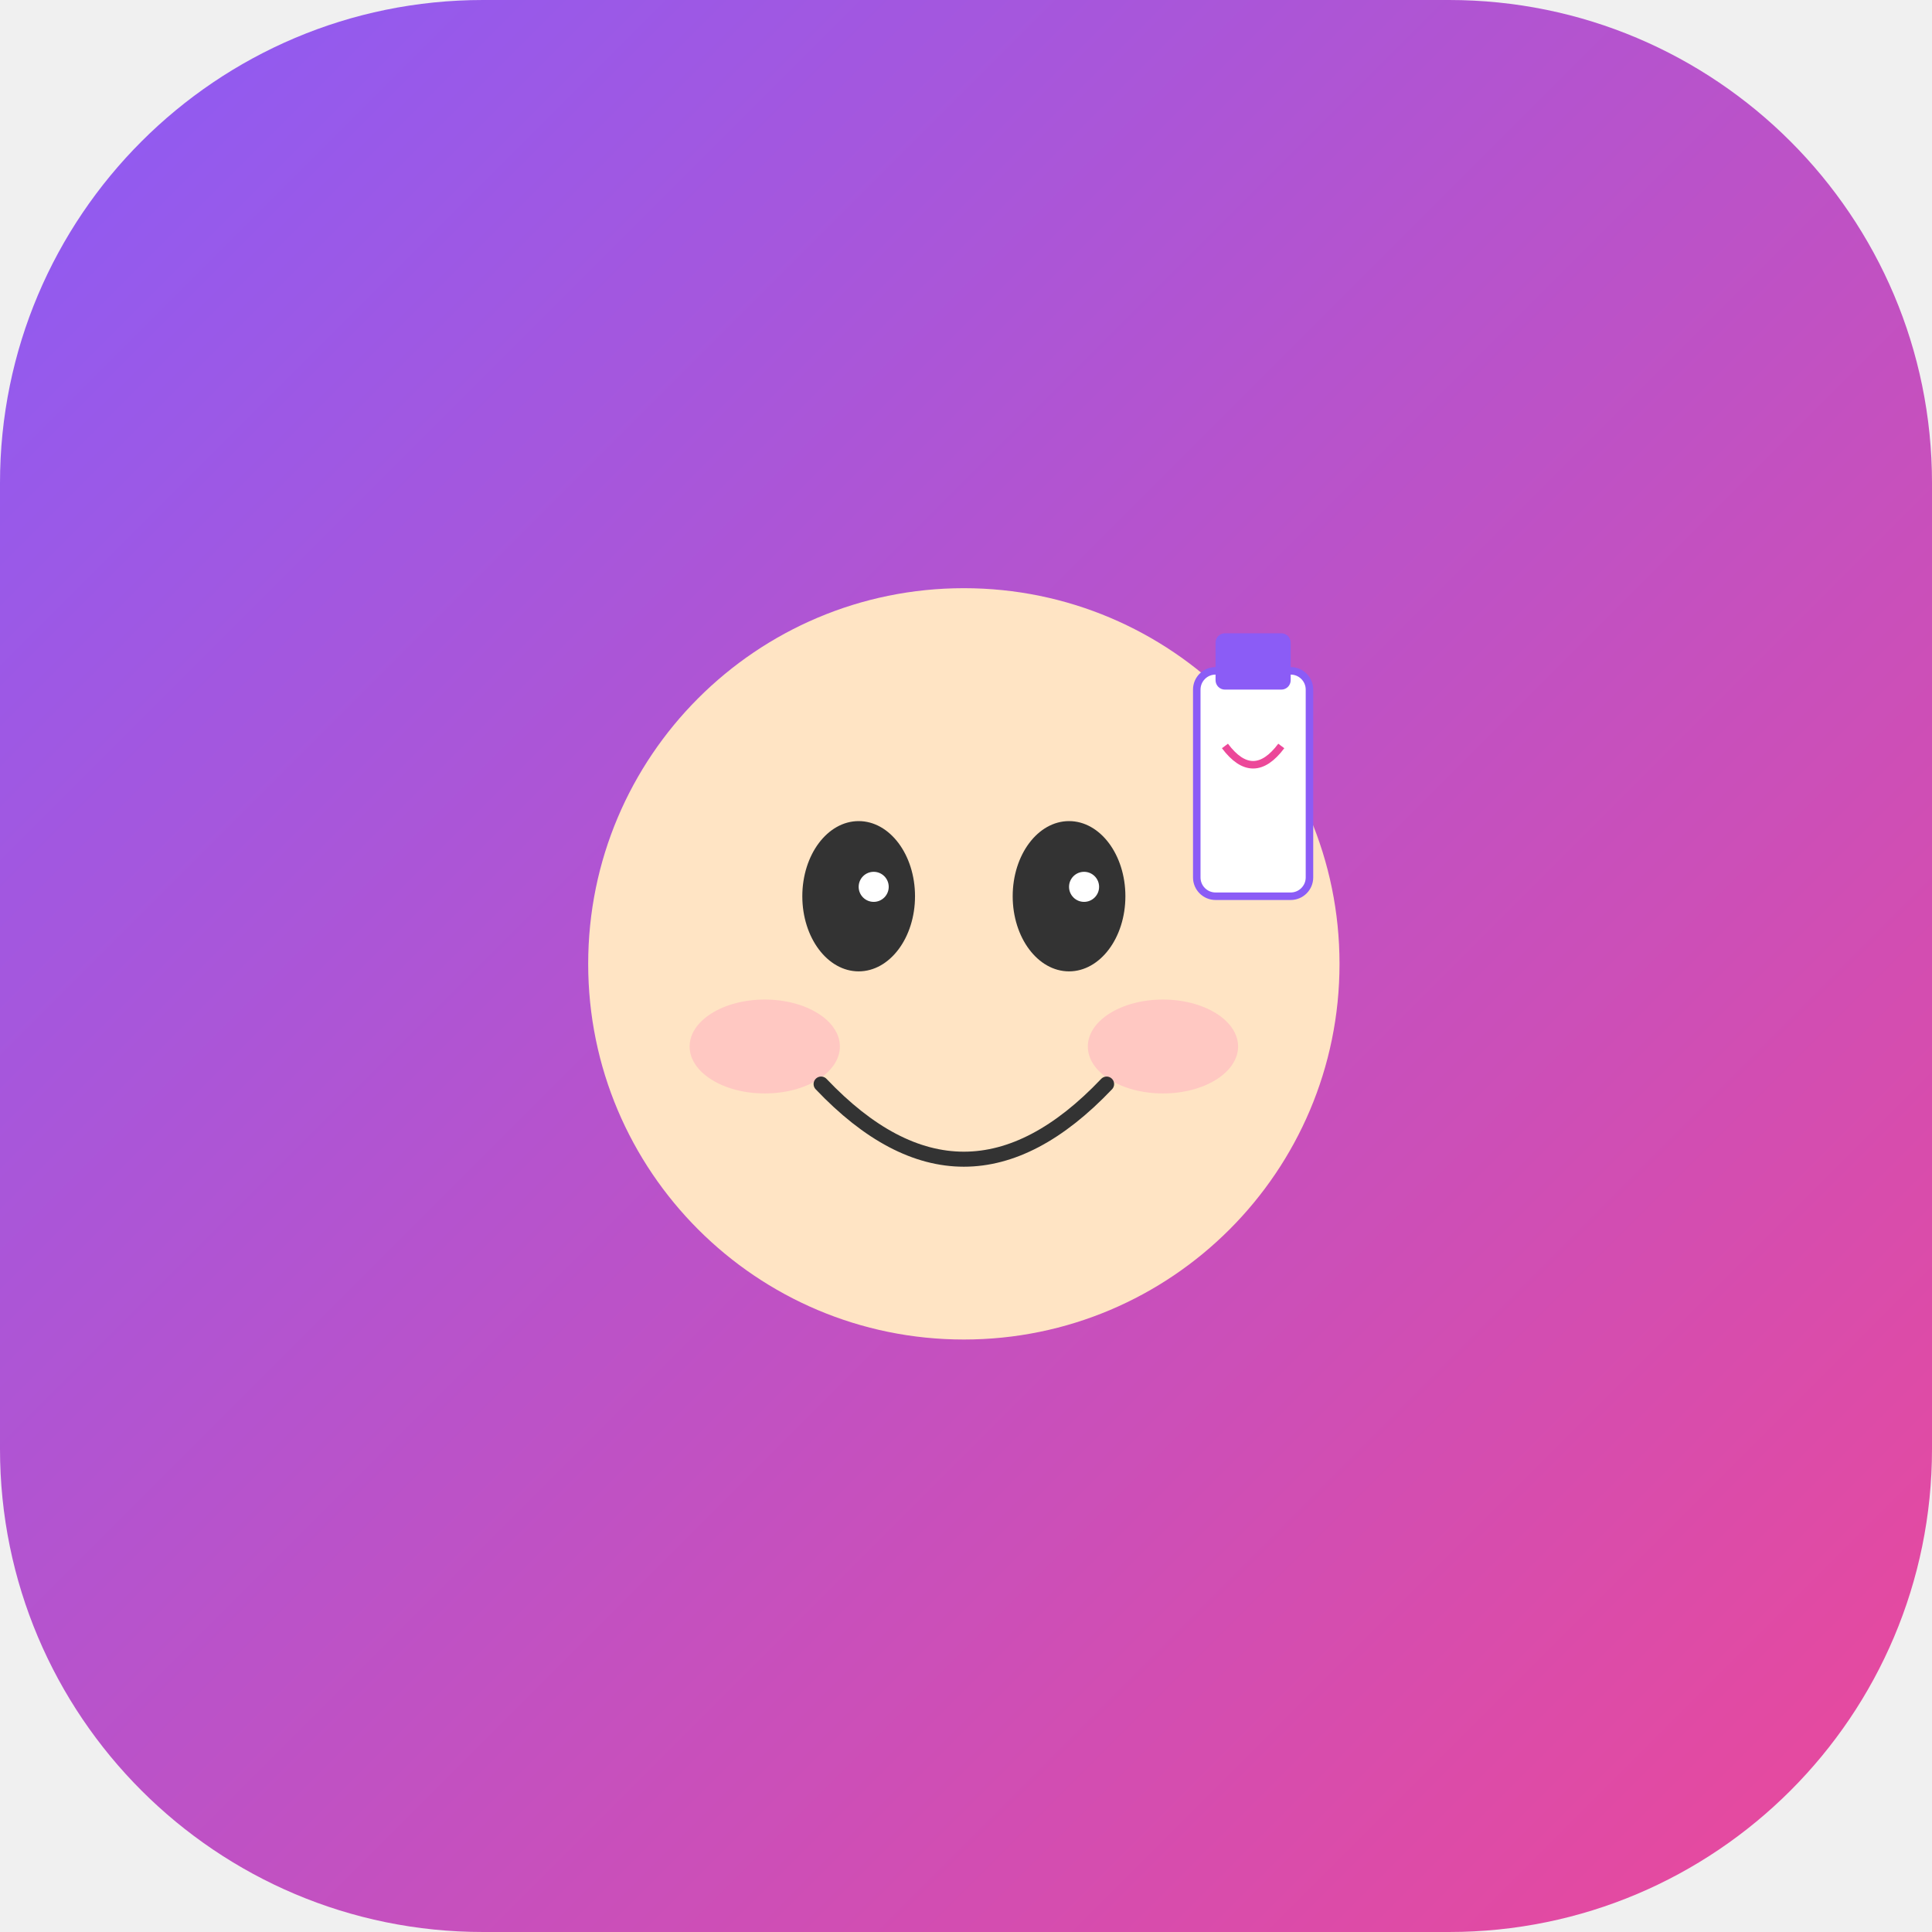
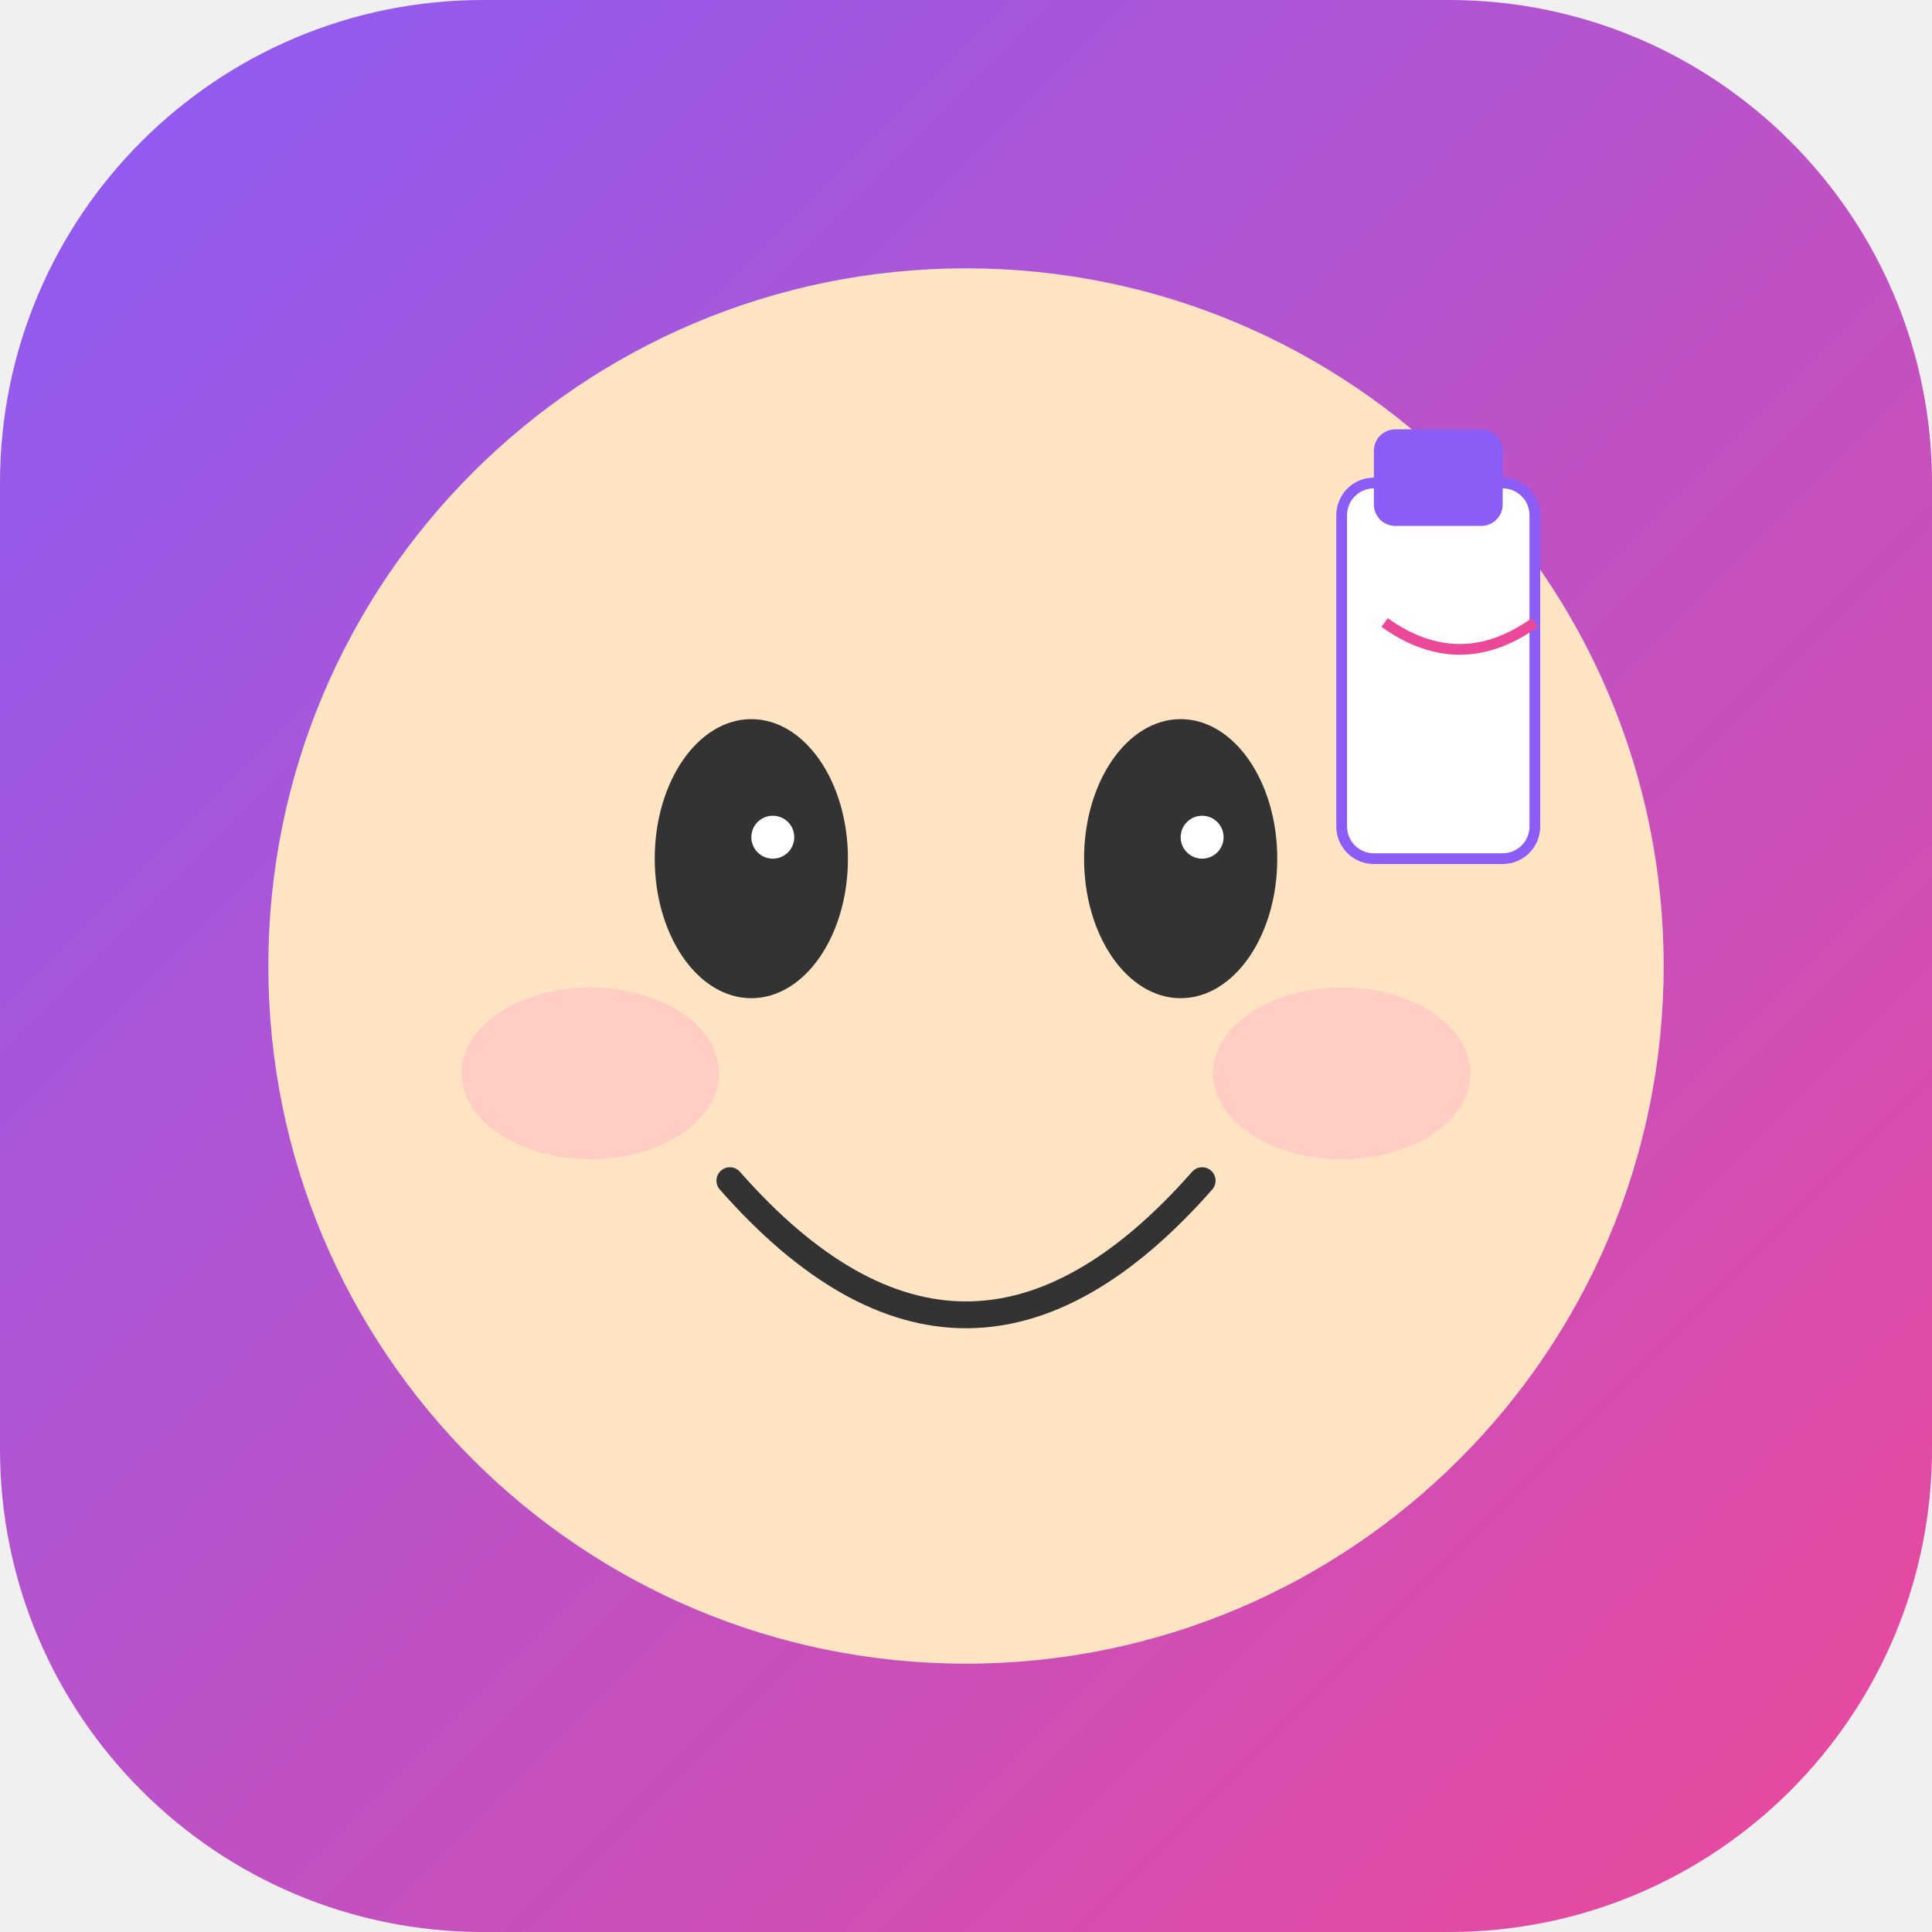
<svg xmlns="http://www.w3.org/2000/svg" viewBox="0 0 180 180">
  <defs>
-     <linearGradient id="bg-gradient" x1="0%" y1="0%" x2="100%" y2="100%">
+     <linearGradient id="bg-gradient-apple" x1="0%" y1="0%" x2="100%" y2="100%">
      <stop offset="0%" style="stop-color:#8B5CF6;stop-opacity:1" />
      <stop offset="100%" style="stop-color:#EC4899;stop-opacity:1" />
    </linearGradient>
  </defs>
-   <rect width="180" height="180" rx="45" fill="url(#bg-gradient)" />
-   <g transform="translate(45, 45) scale(0.175)">
-     <circle cx="256" cy="256" r="200" fill="#FFE4C4" />
-     <ellipse cx="200" cy="220" rx="30" ry="40" fill="#333" />
-     <ellipse cx="312" cy="220" rx="30" ry="40" fill="#333" />
-     <circle cx="208" cy="215" r="8" fill="#FFF" />
-     <circle cx="320" cy="215" r="8" fill="#FFF" />
-     <ellipse cx="150" cy="300" rx="40" ry="25" fill="#FFB6C1" opacity="0.6" />
-     <ellipse cx="362" cy="300" rx="40" ry="25" fill="#FFB6C1" opacity="0.6" />
-     <path d="M 180 320 Q 256 400 332 320" stroke="#333" stroke-width="8" fill="none" stroke-linecap="round" />
-     <rect x="380" y="100" width="60" height="120" rx="10" fill="#FFF" stroke="#8B5CF6" stroke-width="4" />
-     <rect x="390" y="80" width="40" height="30" rx="5" fill="#8B5CF6" />
-     <path d="M 395 140 Q 410 160 425 140" stroke="#EC4899" stroke-width="4" fill="none" />
-   </g>
+   <rect width="180" height="180" rx="45" fill="url(#bg-gradient-apple)" />
+   <circle cx="90" cy="90" r="65" fill="#FFE4C4" />
+   <ellipse cx="70" cy="80" rx="9" ry="13" fill="#333" />
+   <ellipse cx="110" cy="80" rx="9" ry="13" fill="#333" />
+   <circle cx="72" cy="78" r="2" fill="#FFF" />
+   <circle cx="112" cy="78" r="2" fill="#FFF" />
+   <ellipse cx="55" cy="100" rx="12" ry="8" fill="#FFB6C1" opacity="0.5" />
+   <ellipse cx="125" cy="100" rx="12" ry="8" fill="#FFB6C1" opacity="0.5" />
+   <path d="M 68 110 Q 90 135 112 110" stroke="#333" stroke-width="2.5" fill="none" stroke-linecap="round" />
+   <rect x="125" y="45" width="18" height="35" rx="3" fill="#FFF" stroke="#8B5CF6" stroke-width="1" />
+   <rect x="128" y="40" width="12" height="9" rx="2" fill="#8B5CF6" />
+   <path d="M 129 58 Q 136 63 143 58" stroke="#EC4899" stroke-width="1" fill="none" />
</svg>
